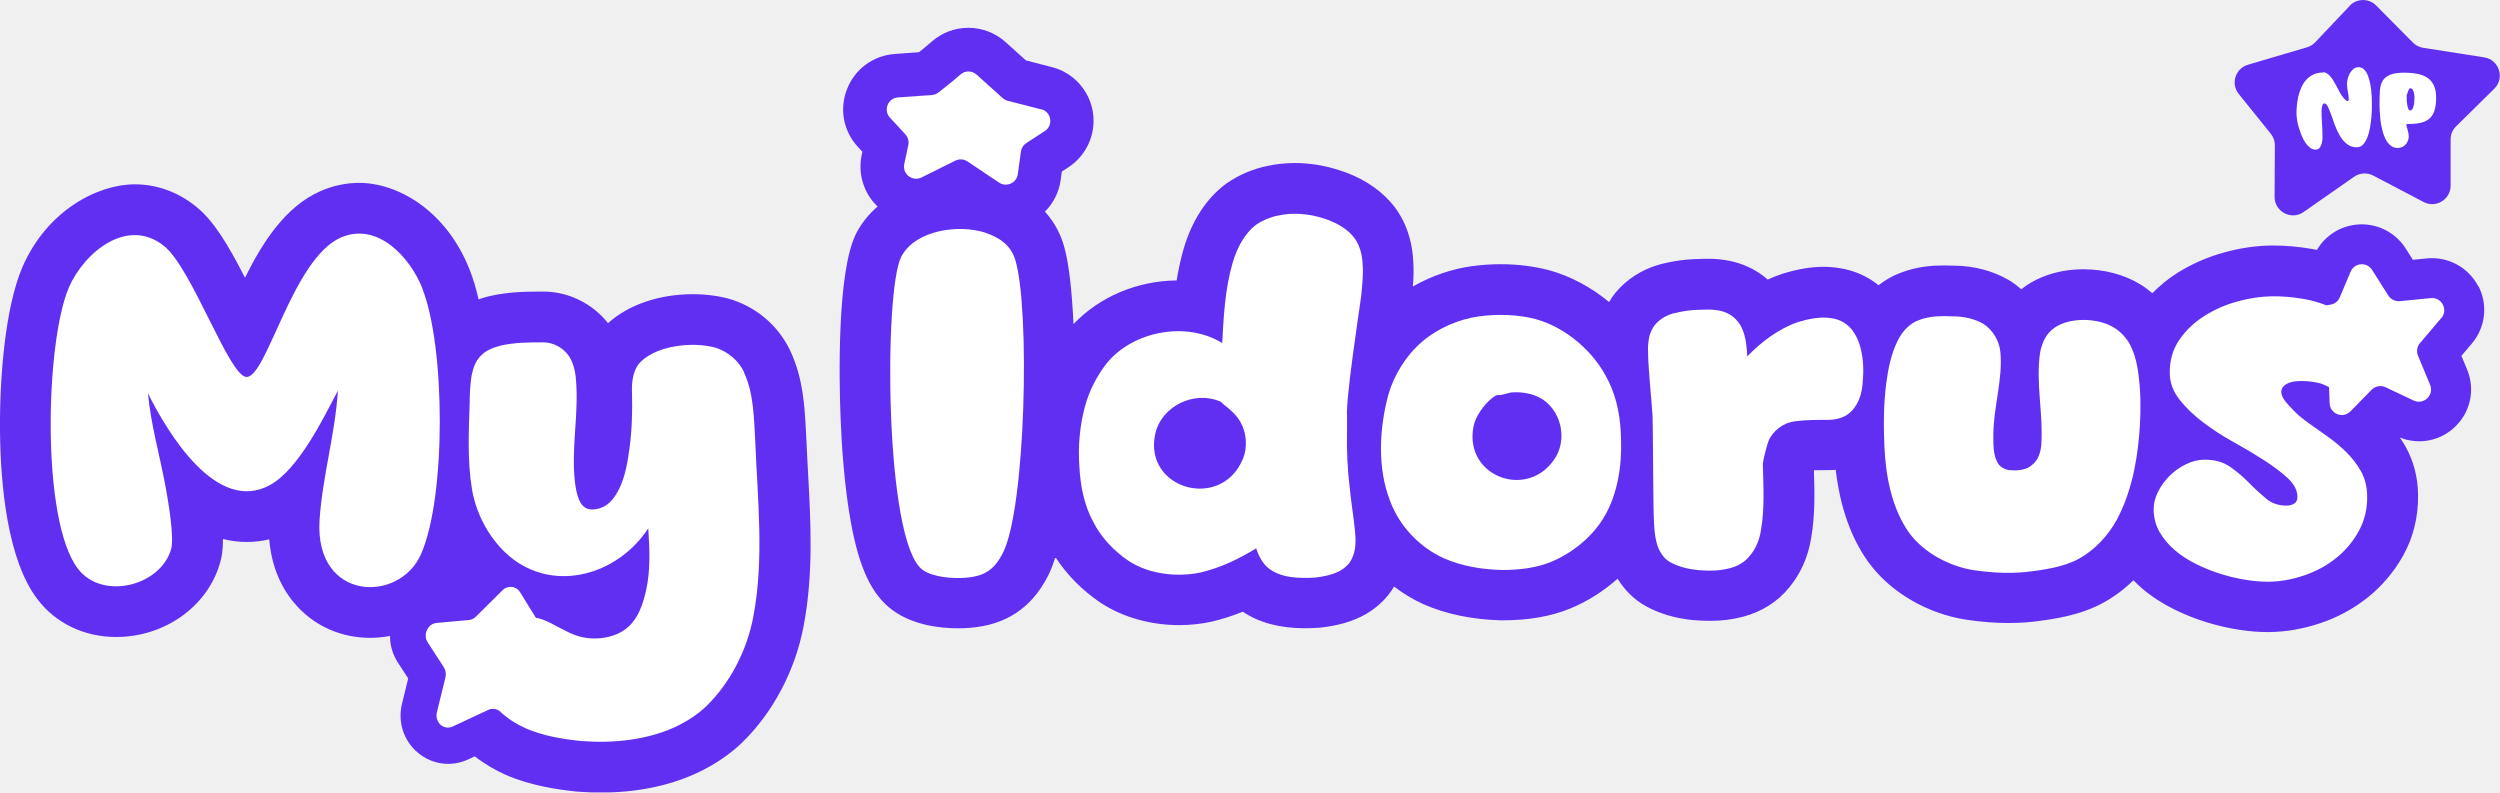
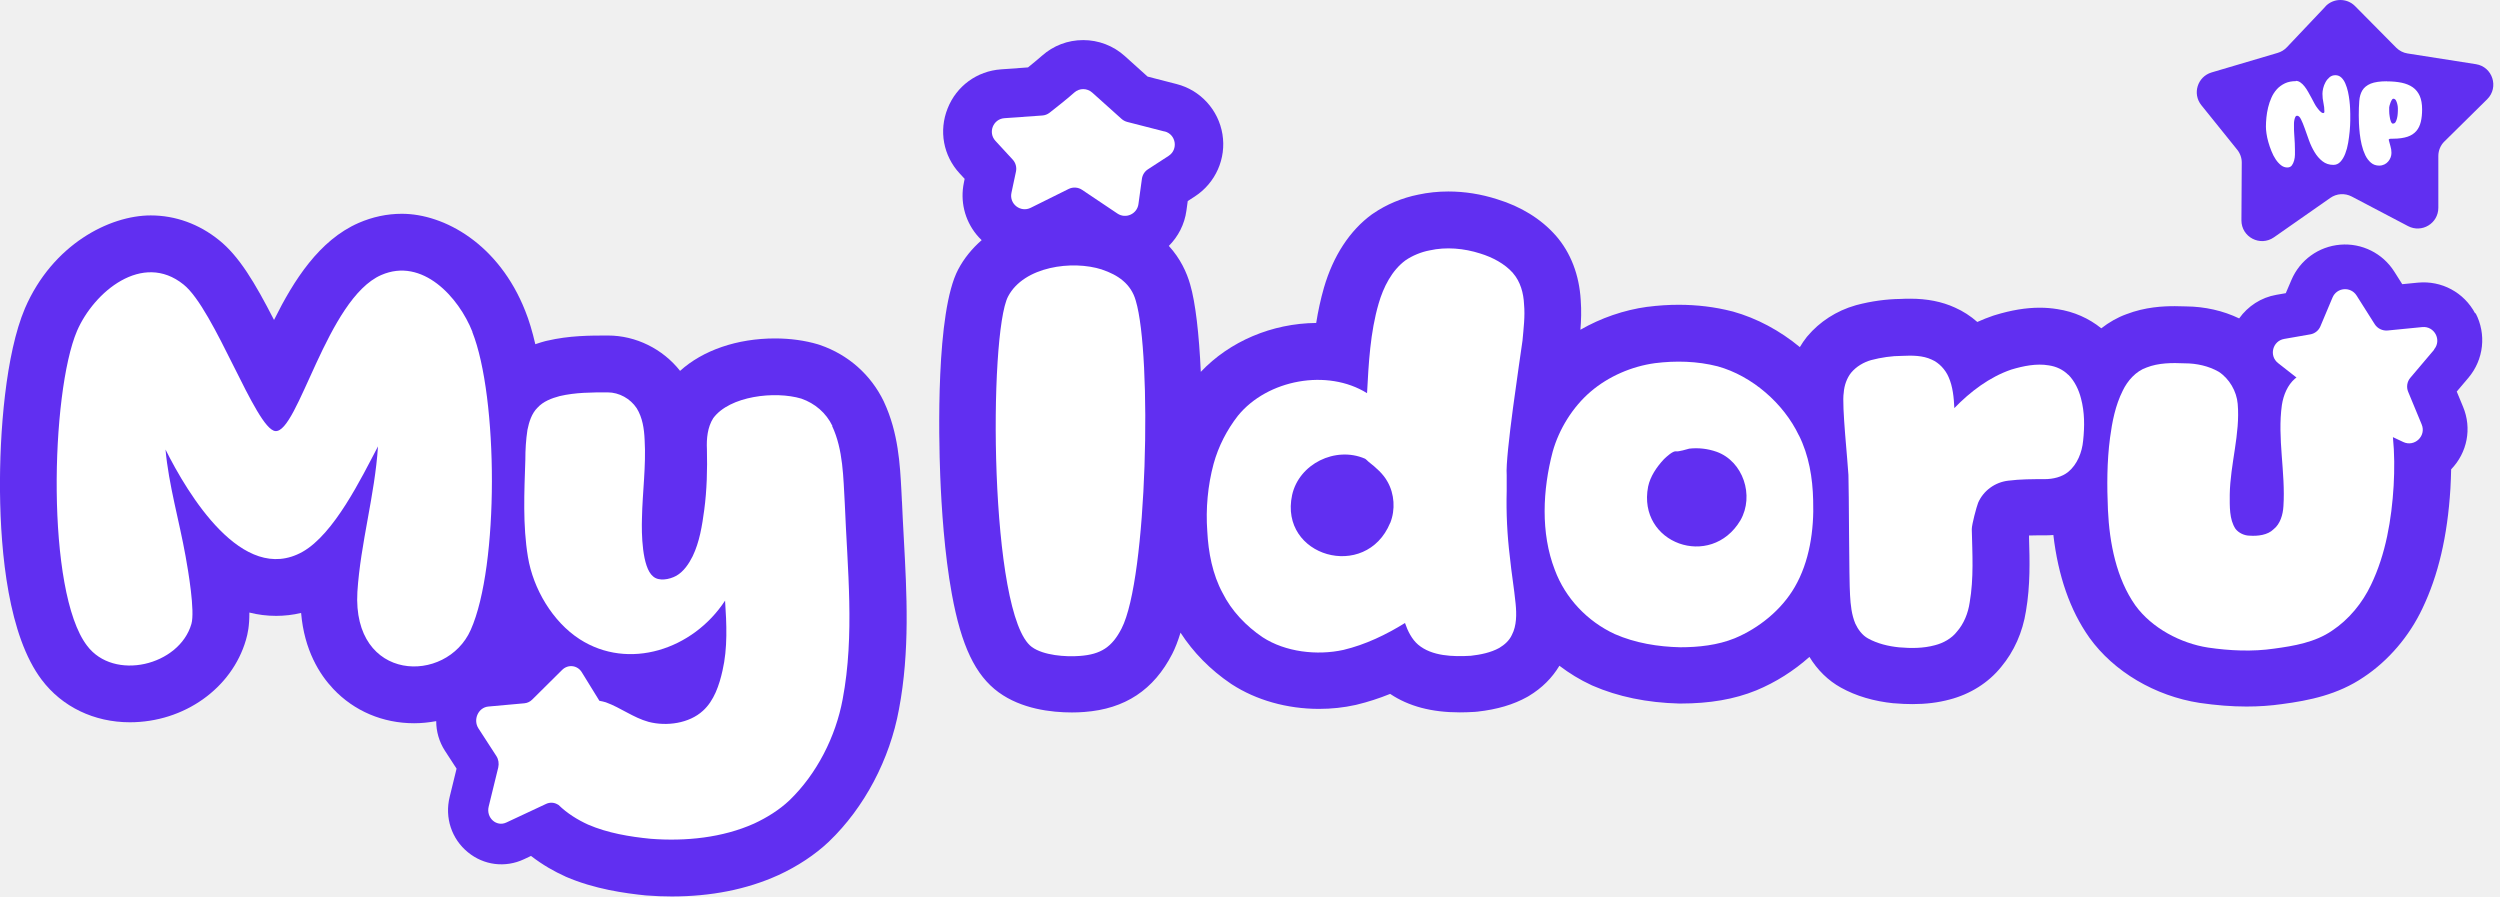
- <svg xmlns="http://www.w3.org/2000/svg" width="224" height="71" viewBox="0 0 224 71" fill="none">
-   <g id="Layer_1" clip-path="url(#clip0_161_7005)">
-     <g id="Group">
-       <path id="Vector" d="M72.246 39.384C72.246 39.384 72.246 39.325 72.246 39.3C72.233 39.046 72.22 38.787 72.207 38.527C72.096 36.47 71.966 33.907 70.817 31.447C70.81 31.434 70.803 31.415 70.797 31.402C69.771 29.273 67.958 27.664 65.691 26.885C65.632 26.866 65.567 26.846 65.509 26.827C64.483 26.522 63.3 26.36 62.092 26.36C59.032 26.36 56.297 27.314 54.478 28.956C53.094 27.197 50.931 26.126 48.709 26.126C47.254 26.126 45.611 26.126 43.831 26.541C43.785 26.554 43.733 26.567 43.688 26.574C43.512 26.619 43.227 26.704 42.882 26.82C42.648 25.815 42.382 24.913 42.077 24.16C39.959 18.8 35.587 16.386 32.189 16.386C31.007 16.386 29.844 16.632 28.727 17.119C25.576 18.495 23.536 21.694 21.951 24.88C20.412 21.882 19.145 19.767 17.54 18.488C15.948 17.203 14.052 16.515 12.077 16.515C8.77 16.515 4.21 18.839 2.001 23.946C0.455 27.573 -0.045 33.907 -6.57514e-07 38.631C0.052 43.556 0.676 50.163 3.346 53.68C4.976 55.841 7.542 57.074 10.401 57.074C14.747 57.074 18.573 54.361 19.703 50.481C19.846 49.987 19.983 49.371 19.976 48.294C20.665 48.469 21.379 48.56 22.12 48.56C22.796 48.56 23.465 48.482 24.121 48.326C24.374 51.311 25.602 53.245 26.693 54.4C28.369 56.178 30.669 57.152 33.177 57.152C33.781 57.152 34.366 57.087 34.944 56.983C34.944 57.807 35.178 58.631 35.632 59.339L36.574 60.786L36.022 63.044C35.613 64.705 36.172 66.406 37.484 67.476C38.757 68.521 40.479 68.735 41.973 68.034L42.538 67.768C43.473 68.495 44.441 69.034 45.266 69.404C45.286 69.417 45.312 69.423 45.331 69.436C47.631 70.429 50.074 70.76 51.711 70.929C51.75 70.929 51.782 70.935 51.821 70.935C52.49 70.987 53.16 71.013 53.816 71.013C56.96 71.013 59.818 70.448 62.306 69.326L62.339 69.313C63.885 68.605 65.295 67.671 66.399 66.626C66.406 66.62 66.412 66.613 66.425 66.6C69.244 63.894 71.278 60.046 72.012 56.042C72.895 51.376 72.642 46.788 72.402 42.356C72.35 41.363 72.291 40.377 72.252 39.39L72.246 39.384Z" fill="#612FF1" />
-       <path id="Vector_2" d="M222.038 25.627C221.148 23.939 219.349 22.972 217.445 23.154L216.191 23.277L215.555 22.271C214.626 20.805 212.963 19.974 211.228 20.117C209.702 20.24 208.357 21.097 207.597 22.395C207.447 22.362 207.298 22.33 207.142 22.304C205.973 22.103 204.816 21.999 203.718 21.999C203.634 21.999 203.556 21.999 203.472 21.999C202.114 22.018 200.691 22.226 199.255 22.628C197.761 23.037 196.352 23.66 195.065 24.471C194.247 24.991 193.513 25.594 192.85 26.269C192.506 25.977 192.148 25.704 191.759 25.471C190.349 24.608 188.55 24.127 186.679 24.127C184.522 24.127 182.56 24.763 181.105 25.919C180.812 25.659 180.507 25.419 180.182 25.211C180.117 25.166 180.052 25.127 179.981 25.088C178.552 24.264 176.869 23.816 175.102 23.803C174.803 23.79 174.504 23.784 174.212 23.784C173.264 23.784 171.841 23.848 170.334 24.426C169.613 24.686 168.937 25.075 168.32 25.555C167.32 24.75 166.131 24.225 164.825 24.024C164.357 23.946 163.876 23.907 163.383 23.907C162.278 23.907 161.103 24.102 159.79 24.504C159.738 24.517 159.693 24.536 159.647 24.549C159.225 24.692 158.803 24.861 158.387 25.049C157.854 24.575 157.25 24.186 156.607 23.9C155.555 23.42 154.379 23.186 153.008 23.186C152.774 23.186 152.534 23.186 152.248 23.206C151.098 23.219 149.909 23.381 148.721 23.693C148.688 23.699 148.662 23.706 148.63 23.719C147.116 24.147 145.752 25.029 144.777 26.191C144.758 26.217 144.738 26.236 144.719 26.262C144.517 26.515 144.335 26.782 144.173 27.061C142.581 25.743 140.737 24.75 138.807 24.212C138.781 24.205 138.749 24.199 138.723 24.192C137.378 23.848 135.949 23.673 134.474 23.673C133.656 23.673 132.824 23.725 131.986 23.835C131.973 23.835 131.96 23.835 131.953 23.835C130.07 24.095 128.231 24.731 126.594 25.672C126.652 24.952 126.685 24.16 126.62 23.303C126.503 21.285 125.814 19.494 124.619 18.131C124.613 18.125 124.606 18.112 124.593 18.105C123.437 16.801 121.826 15.808 119.935 15.23C118.643 14.815 117.324 14.607 116.018 14.607C115.193 14.607 114.381 14.692 113.601 14.861C112.322 15.114 111.042 15.646 109.989 16.373C109.957 16.392 109.924 16.418 109.892 16.438C108.118 17.729 106.793 19.76 106.053 22.297C105.78 23.245 105.578 24.192 105.429 25.127C101.875 25.159 98.491 26.606 96.185 29.04C96.048 26.035 95.762 23.504 95.334 22.044C95.061 21.09 94.554 19.981 93.625 18.962C94.372 18.216 94.885 17.236 95.035 16.133L95.139 15.373L95.71 15.003C97.367 13.926 98.237 11.973 97.919 10.026C97.601 8.079 96.159 6.496 94.242 6.009L91.923 5.412L90.098 3.77C89.182 2.946 87.999 2.492 86.765 2.492C85.531 2.492 84.381 2.933 83.471 3.738C83.147 4.023 82.718 4.374 82.341 4.679L80.178 4.835C78.255 4.971 76.611 6.171 75.903 7.962C75.189 9.754 75.559 11.752 76.871 13.167L77.267 13.595L77.209 13.887C76.897 15.36 77.261 16.879 78.209 18.047C78.339 18.209 78.482 18.358 78.632 18.501C77.859 19.176 77.215 19.961 76.748 20.85C74.955 24.238 75.195 34.329 75.312 37.34C75.409 39.877 75.65 43.583 76.241 46.814C77.001 50.967 78.125 53.323 79.996 54.686C81.828 56.016 84.199 56.295 85.862 56.295C86.2 56.295 86.531 56.282 86.856 56.256C90.111 56.016 92.417 54.491 93.898 51.61C94.138 51.143 94.359 50.565 94.561 49.91C95.574 51.48 96.945 52.882 98.608 54.004C98.634 54.017 98.653 54.037 98.679 54.05C100.622 55.309 103.097 56.01 105.65 56.01C106.657 56.01 107.644 55.906 108.599 55.692C108.625 55.692 108.651 55.679 108.677 55.672C109.567 55.458 110.457 55.172 111.354 54.809C112.835 55.802 114.667 56.289 116.927 56.289C117.298 56.289 117.681 56.276 118.11 56.25C118.188 56.25 118.266 56.237 118.344 56.23C119.929 56.055 121.241 55.666 122.352 55.043C122.391 55.023 122.43 54.997 122.462 54.978C123.521 54.342 124.333 53.524 124.911 52.557C125.704 53.161 126.562 53.686 127.478 54.108C127.503 54.121 127.536 54.134 127.562 54.147C129.602 55.036 131.94 55.516 134.507 55.581C134.546 55.581 134.578 55.581 134.617 55.581C136.956 55.581 138.937 55.237 140.678 54.53C142.25 53.881 143.692 52.96 144.94 51.85C145.583 52.901 146.44 53.745 147.467 54.309C148.669 54.978 150.098 55.4 151.689 55.562C151.709 55.562 151.728 55.562 151.748 55.562C152.274 55.607 152.748 55.627 153.203 55.627C154.268 55.627 155.236 55.51 156.159 55.263C157.822 54.835 159.284 53.913 160.297 52.655C161.33 51.422 162.019 49.884 162.285 48.183C162.642 46.107 162.584 44.115 162.532 42.349C162.532 42.278 162.532 42.207 162.532 42.135C162.934 42.122 163.357 42.122 163.799 42.122C164.026 42.122 164.253 42.116 164.481 42.096C164.864 45.374 165.819 48.119 167.346 50.279C167.352 50.292 167.365 50.306 167.371 50.318C169.327 53.031 172.627 54.978 176.194 55.529C177.519 55.724 178.773 55.821 179.955 55.821C180.936 55.821 181.884 55.757 182.787 55.627C184.97 55.341 187.27 54.874 189.342 53.466C189.985 53.044 190.589 52.544 191.155 51.993C191.408 52.252 191.674 52.505 191.954 52.745C192.798 53.459 193.766 54.089 194.825 54.608C195.767 55.069 196.741 55.458 197.722 55.757C198.684 56.055 199.658 56.276 200.607 56.425C201.536 56.568 202.367 56.633 203.16 56.633H203.342C204.862 56.613 206.388 56.341 207.889 55.841C209.442 55.322 210.864 54.55 212.118 53.557C213.43 52.512 214.509 51.24 215.327 49.773C216.237 48.132 216.685 46.301 216.659 44.335C216.64 42.739 216.25 41.266 215.509 39.961C215.36 39.702 215.197 39.455 215.029 39.202C216.718 39.877 218.621 39.527 219.953 38.261C221.362 36.924 221.798 34.893 221.051 33.102L220.544 31.882L221.479 30.779C222.714 29.319 222.935 27.288 222.051 25.601L222.038 25.627Z" fill="#612FF1" />
-     </g>
-     <g id="Group_2">
-       <path id="Vector_3" d="M37.848 25.841C36.75 23.057 33.833 19.851 30.539 21.285C26.187 23.18 23.867 33.985 22.049 33.771C20.483 33.602 17.189 24.024 14.701 22.044C11.408 19.39 7.523 22.635 6.172 25.756C4.06 30.688 3.677 46.639 6.971 50.941C9.121 53.81 14.363 52.544 15.331 49.209C15.63 48.196 15.078 44.945 14.864 43.771C14.357 40.941 13.512 38.073 13.259 35.25C15.033 38.793 19.424 46.133 24.238 43.433C26.771 41.999 28.928 37.567 30.279 34.997C30.026 38.917 28.883 42.719 28.629 46.639C28.207 53.894 35.769 54.063 37.711 49.676C39.991 44.569 39.907 31.032 37.835 25.841H37.848Z" fill="white" />
-       <path id="Vector_4" d="M88.272 20.844C85.907 20.084 82.023 20.591 80.756 22.998C79.19 25.951 79.236 48.56 82.659 51.052C83.588 51.727 85.362 51.856 86.505 51.766C88.194 51.642 89.084 51.052 89.844 49.572C91.917 45.568 92.293 27.677 90.981 23.336C90.604 21.986 89.545 21.272 88.279 20.85L88.272 20.844Z" fill="white" />
-       <path id="Vector_5" d="M93.281 9.799L90.293 9.033C90.124 8.988 89.968 8.903 89.838 8.787L87.499 6.684C87.09 6.314 86.473 6.308 86.063 6.671C85.433 7.229 84.517 7.949 84.076 8.293C83.907 8.423 83.705 8.501 83.491 8.514L80.464 8.728C79.554 8.793 79.125 9.877 79.743 10.545L81.12 12.038C81.36 12.297 81.457 12.654 81.386 12.998L81.022 14.705C80.834 15.594 81.756 16.301 82.568 15.899L85.602 14.393C85.953 14.218 86.369 14.251 86.687 14.465L89.513 16.36C90.182 16.807 91.085 16.399 91.195 15.607L91.475 13.576C91.52 13.264 91.696 12.985 91.962 12.816L93.612 11.746C94.405 11.233 94.21 10.02 93.294 9.786L93.281 9.799Z" fill="white" />
-       <path id="Vector_6" d="M121.202 21.129C120.527 20.37 119.552 19.864 118.584 19.565C117.272 19.144 115.836 19.02 114.53 19.312C113.855 19.436 113.134 19.734 112.588 20.11C111.49 20.915 110.814 22.265 110.438 23.569C109.762 25.892 109.639 28.339 109.509 30.74C106.339 28.761 101.525 29.643 99.16 32.551C98.277 33.686 97.601 34.997 97.218 36.392C96.75 38.125 96.581 39.981 96.711 41.791C96.795 43.479 97.133 45.25 97.939 46.73C98.653 48.164 99.836 49.391 101.148 50.273C102.967 51.454 105.5 51.746 107.612 51.285C109.385 50.864 111.035 50.065 112.549 49.131C112.763 49.767 113.101 50.442 113.601 50.864C114.699 51.791 116.388 51.837 117.824 51.753C118.584 51.668 119.429 51.499 120.104 51.123C120.527 50.87 120.91 50.533 121.118 50.072C121.494 49.352 121.494 48.424 121.41 47.586C121.287 46.321 121.072 45.094 120.949 43.829C120.734 42.096 120.65 40.331 120.695 38.56V37.294C120.572 35.73 121.748 28.099 121.962 26.535C122.047 25.562 122.177 24.595 122.086 23.621C122.047 22.732 121.793 21.811 121.202 21.136V21.129ZM111.36 41.123C109.418 45.808 102.447 43.823 103.506 38.891C104.058 36.399 106.969 34.965 109.333 35.977C109.372 35.977 109.587 36.191 109.632 36.23C110.223 36.691 110.814 37.203 111.152 37.833C111.704 38.8 111.789 40.065 111.367 41.123H111.36Z" fill="white" />
-       <path id="Vector_7" d="M144.102 34.121C142.88 31.551 140.34 29.351 137.599 28.592C135.949 28.17 134.221 28.131 132.571 28.339C130.713 28.592 128.855 29.39 127.419 30.617C125.983 31.843 124.886 33.615 124.379 35.425C123.58 38.462 123.404 41.921 124.548 44.874C125.392 47.152 127.166 49.008 129.362 50.02C131.012 50.74 132.824 51.032 134.598 51.071C136.079 51.071 137.599 50.903 138.95 50.357C140.892 49.553 142.711 48.08 143.764 46.263C144.946 44.238 145.329 41.707 145.245 39.3C145.206 37.528 144.907 35.711 144.102 34.108V34.121ZM139.418 40.915C137.053 44.88 131.141 42.771 132.025 38.216C132.194 37.411 132.701 36.652 133.292 36.022C133.506 35.815 134.013 35.347 134.266 35.393C134.435 35.438 135.156 35.224 135.319 35.179C136.04 35.094 136.8 35.179 137.514 35.432C139.626 36.191 140.555 38.93 139.418 40.915Z" fill="white" />
-       <path id="Vector_8" d="M165.682 29.273C165.26 28.852 164.708 28.599 164.117 28.514C163.142 28.346 162.09 28.56 161.116 28.852C159.381 29.442 157.822 30.623 156.555 31.934C156.516 31.09 156.432 30.201 156.094 29.449C155.841 28.858 155.334 28.307 154.743 28.053C154.028 27.716 153.177 27.716 152.378 27.755C151.533 27.755 150.689 27.885 149.89 28.092C149.299 28.261 148.708 28.599 148.285 29.105C147.947 29.527 147.733 30.117 147.694 30.708C147.525 31.636 148.032 36.36 148.071 37.288C148.116 38.469 148.116 45.724 148.201 46.905C148.24 47.664 148.324 48.469 148.623 49.183C148.837 49.644 149.175 50.111 149.637 50.364C150.397 50.786 151.287 50.993 152.125 51.078C153.099 51.162 154.067 51.162 154.996 50.909C155.672 50.74 156.347 50.364 156.77 49.812C157.322 49.183 157.66 48.339 157.783 47.489C158.121 45.549 157.997 43.569 157.952 41.623C157.952 41.246 158.329 39.851 158.459 39.514C158.881 38.54 159.81 37.865 160.869 37.742C161.843 37.619 162.811 37.619 163.786 37.619C164.461 37.619 165.182 37.45 165.689 37.028C166.404 36.438 166.787 35.464 166.871 34.543C166.995 33.401 166.995 32.265 166.702 31.168C166.533 30.494 166.196 29.773 165.689 29.267L165.682 29.273Z" fill="white" />
-       <path id="Vector_9" d="M190.674 30.578C190.336 30.072 189.914 29.65 189.407 29.351C187.926 28.423 185.139 28.384 183.833 29.566C183.242 30.072 182.904 30.876 182.781 31.674C182.404 34.335 183.08 37.074 182.904 39.773C182.865 40.448 182.651 41.207 182.105 41.629C181.644 42.09 180.838 42.181 180.202 42.135C179.779 42.135 179.318 41.921 179.065 41.59C178.558 40.831 178.604 39.773 178.604 38.845C178.643 36.399 179.448 33.991 179.24 31.59C179.156 30.578 178.565 29.566 177.72 29.02C176.921 28.56 175.947 28.346 175.018 28.346C173.965 28.3 172.906 28.3 171.932 28.683C171.087 28.975 170.412 29.734 170.028 30.539C169.437 31.72 169.184 33.024 169.015 34.296C168.762 36.198 168.762 38.177 168.846 40.078C168.97 42.739 169.522 45.562 171.042 47.716C172.354 49.527 174.673 50.753 176.869 51.091C178.604 51.344 180.416 51.428 182.151 51.175C183.755 50.961 185.444 50.669 186.796 49.741C188.147 48.852 189.245 47.502 189.92 46.068C191.103 43.621 191.57 40.837 191.733 38.138C191.817 36.619 191.817 35.101 191.609 33.582C191.486 32.57 191.233 31.473 190.68 30.584L190.674 30.578Z" fill="white" />
-       <path id="Vector_10" d="M66.685 33.368C66.178 32.317 65.288 31.558 64.19 31.175C62.079 30.545 58.447 30.961 57.135 32.739C56.674 33.459 56.59 34.387 56.629 35.224C56.667 36.827 56.629 38.475 56.414 40.078C56.245 41.344 56.037 42.648 55.485 43.79C55.193 44.381 54.771 45.017 54.173 45.354C53.627 45.653 52.776 45.815 52.315 45.4C51.425 44.679 51.386 41.941 51.425 40.76C51.464 38.651 51.763 36.581 51.639 34.471C51.6 33.582 51.47 32.7 51.003 31.941C50.496 31.181 49.606 30.675 48.677 30.675C47.41 30.675 46.105 30.675 44.831 30.974C44.194 31.142 43.519 31.395 43.058 31.902C42.59 32.362 42.382 33.037 42.252 33.673C42.129 34.478 42.083 35.276 42.083 36.081C41.999 38.657 41.869 41.311 42.291 43.842C42.713 46.412 44.279 49.033 46.429 50.422C50.353 52.953 55.511 51.266 58.084 47.34C58.207 49.196 58.298 51.136 57.876 52.947C57.623 54.089 57.2 55.354 56.31 56.152C55.212 57.165 53.393 57.418 51.958 57.041C50.73 56.704 49.716 55.906 48.534 55.477C48.365 55.426 48.19 55.387 48.014 55.354L46.605 53.07C46.254 52.499 45.5 52.414 45.026 52.888L42.635 55.257C42.46 55.432 42.239 55.536 41.999 55.555L39.121 55.815C38.315 55.886 37.874 56.866 38.328 57.567L39.764 59.78C39.933 60.039 39.985 60.37 39.913 60.688L39.147 63.816C38.926 64.712 39.764 65.471 40.563 65.095L43.74 63.609C44.026 63.472 44.357 63.479 44.63 63.628L44.747 63.693C45.422 64.355 46.267 64.88 47.111 65.263C48.67 65.938 50.45 66.237 52.133 66.399C54.92 66.613 57.876 66.315 60.409 65.179C61.423 64.712 62.436 64.082 63.235 63.323C65.431 61.214 66.951 58.216 67.503 55.224C68.478 50.078 67.88 44.764 67.672 39.572C67.549 37.463 67.549 35.27 66.659 33.368H66.685Z" fill="white" />
-       <path id="Vector_11" d="M218.744 28.501C219.381 27.755 218.777 26.613 217.802 26.71L215.029 26.983C214.619 27.022 214.217 26.827 213.996 26.483L212.54 24.186C212.066 23.439 210.955 23.53 210.611 24.348L209.643 26.645C209.5 26.989 209.188 27.236 208.825 27.294L208.441 27.359C207.798 27.099 207.11 26.905 206.388 26.782C205.395 26.613 204.453 26.535 203.55 26.548C202.575 26.561 201.549 26.717 200.477 27.009C199.405 27.301 198.417 27.735 197.508 28.313C196.598 28.884 195.851 29.598 195.267 30.448C194.682 31.298 194.396 32.297 194.409 33.44C194.422 34.296 194.715 35.081 195.286 35.808C195.858 36.535 196.566 37.21 197.404 37.846C198.242 38.482 199.152 39.072 200.139 39.617C201.12 40.163 202.036 40.708 202.874 41.246C203.712 41.785 204.414 42.317 204.985 42.843C205.557 43.375 205.843 43.926 205.849 44.517C205.849 44.783 205.765 44.984 205.583 45.108C205.401 45.231 205.174 45.296 204.907 45.302C204.173 45.315 203.55 45.101 203.03 44.666C202.51 44.231 201.997 43.758 201.49 43.239C200.983 42.719 200.418 42.246 199.801 41.817C199.184 41.389 198.411 41.175 197.482 41.188C196.943 41.194 196.404 41.331 195.858 41.597C195.312 41.863 194.825 42.207 194.39 42.642C193.954 43.076 193.61 43.556 193.35 44.082C193.09 44.608 192.961 45.14 192.967 45.678C192.98 46.412 193.155 47.08 193.506 47.684C193.857 48.287 194.318 48.832 194.883 49.313C195.449 49.793 196.098 50.208 196.826 50.565C197.553 50.922 198.294 51.214 199.054 51.448C199.814 51.681 200.561 51.85 201.295 51.967C202.029 52.077 202.692 52.129 203.277 52.123C204.329 52.109 205.382 51.921 206.434 51.564C207.493 51.208 208.441 50.695 209.286 50.026C210.13 49.358 210.819 48.547 211.339 47.599C211.865 46.652 212.118 45.594 212.099 44.426C212.086 43.596 211.897 42.862 211.54 42.22C211.176 41.577 210.728 41 210.195 40.481C209.663 39.961 209.091 39.488 208.474 39.059C207.857 38.631 207.285 38.222 206.752 37.839C206.22 37.456 205.778 37.074 205.42 36.684C205.063 36.301 204.492 35.769 204.414 35.244C204.329 34.699 204.764 34.407 205.206 34.264C205.55 34.154 205.869 34.147 206.135 34.141C206.72 34.134 207.291 34.199 207.844 34.335C208.097 34.4 208.389 34.549 208.682 34.686L208.734 36.133C208.773 37.093 209.935 37.541 210.605 36.853L212.501 34.919C212.826 34.588 213.333 34.497 213.755 34.699L216.256 35.886C217.159 36.314 218.121 35.406 217.738 34.484L216.653 31.869C216.497 31.493 216.562 31.058 216.828 30.747L218.738 28.495L218.744 28.501Z" fill="white" />
-     </g>
-     <path id="Vector_12" d="M210.54 0.519L207.441 3.79C207.239 4.004 206.986 4.153 206.707 4.238L201.412 5.801C200.282 6.139 199.853 7.508 200.594 8.423L203.465 11.986C203.705 12.284 203.835 12.654 203.829 13.031L203.803 17.632C203.796 18.975 205.304 19.767 206.408 18.994L210.923 15.841C211.43 15.484 212.092 15.445 212.638 15.73L217.153 18.099C218.257 18.676 219.576 17.878 219.576 16.632V12.492C219.576 12.051 219.751 11.622 220.07 11.317L223.487 7.949C224.455 6.996 223.922 5.347 222.584 5.14L217.114 4.283C216.763 4.231 216.445 4.062 216.198 3.816L212.904 0.493C212.248 -0.169 211.17 -0.156 210.527 0.519H210.54Z" fill="#612FF1" />
-     <g id="Group_3">
-       <path id="Vector_13" d="M208.155 6.476C208.285 6.476 208.409 6.515 208.526 6.6C208.643 6.678 208.753 6.788 208.857 6.918C208.961 7.047 209.058 7.197 209.149 7.359C209.24 7.521 209.325 7.683 209.416 7.839C209.5 7.995 209.585 8.151 209.656 8.293C209.734 8.436 209.805 8.553 209.877 8.637C209.896 8.663 209.929 8.696 209.961 8.748C209.994 8.793 210.039 8.838 210.078 8.884C210.124 8.929 210.169 8.968 210.215 9.001C210.26 9.033 210.306 9.053 210.351 9.053C210.39 9.053 210.41 9.04 210.429 9.014C210.449 8.988 210.449 8.962 210.449 8.936C210.449 8.702 210.423 8.462 210.371 8.229C210.319 7.995 210.293 7.755 210.293 7.508C210.293 7.385 210.312 7.236 210.351 7.067C210.39 6.898 210.455 6.736 210.54 6.58C210.624 6.424 210.734 6.295 210.864 6.184C210.994 6.074 211.15 6.022 211.332 6.022C211.514 6.022 211.676 6.087 211.806 6.21C211.936 6.334 212.047 6.496 212.131 6.697C212.216 6.898 212.287 7.112 212.339 7.352C212.391 7.593 212.43 7.826 212.456 8.053C212.482 8.28 212.501 8.495 212.508 8.683C212.514 8.871 212.521 9.014 212.521 9.118C212.521 9.234 212.521 9.416 212.521 9.669C212.521 9.916 212.501 10.195 212.475 10.5C212.45 10.805 212.404 11.116 212.352 11.434C212.3 11.752 212.222 12.038 212.118 12.304C212.014 12.57 211.891 12.777 211.735 12.946C211.579 13.115 211.391 13.199 211.17 13.199C210.832 13.199 210.54 13.102 210.293 12.907C210.046 12.713 209.838 12.473 209.663 12.181C209.487 11.889 209.338 11.577 209.214 11.233C209.091 10.889 208.98 10.578 208.877 10.286C208.773 9.994 208.675 9.754 208.578 9.559C208.487 9.364 208.376 9.267 208.266 9.267C208.201 9.267 208.149 9.299 208.116 9.377C208.084 9.455 208.051 9.533 208.038 9.63C208.019 9.728 208.013 9.818 208.013 9.909V10.097C208.013 10.305 208.013 10.48 208.026 10.63C208.032 10.779 208.038 10.922 208.051 11.051C208.064 11.188 208.071 11.324 208.077 11.473C208.084 11.622 208.09 11.798 208.09 12.005C208.09 12.096 208.09 12.226 208.09 12.382C208.09 12.537 208.064 12.693 208.026 12.842C207.987 12.998 207.922 13.128 207.844 13.238C207.759 13.349 207.642 13.407 207.48 13.407C207.298 13.407 207.129 13.349 206.973 13.225C206.817 13.102 206.674 12.946 206.544 12.752C206.414 12.557 206.304 12.343 206.207 12.096C206.109 11.856 206.025 11.61 205.96 11.376C205.888 11.136 205.843 10.909 205.81 10.688C205.778 10.467 205.765 10.286 205.765 10.143C205.765 9.922 205.778 9.676 205.804 9.41C205.83 9.143 205.875 8.877 205.94 8.605C206.005 8.332 206.096 8.073 206.207 7.82C206.317 7.567 206.466 7.339 206.642 7.145C206.817 6.95 207.038 6.794 207.291 6.671C207.545 6.554 207.844 6.496 208.188 6.496L208.155 6.476Z" fill="white" />
-       <path id="Vector_14" d="M215.451 6.515C215.899 6.515 216.295 6.554 216.646 6.626C216.997 6.704 217.289 6.82 217.536 6.996C217.776 7.164 217.958 7.398 218.088 7.683C218.212 7.969 218.277 8.326 218.277 8.754C218.277 9.124 218.244 9.461 218.173 9.754C218.101 10.046 217.984 10.292 217.809 10.493C217.634 10.694 217.4 10.85 217.101 10.947C216.802 11.045 216.419 11.103 215.964 11.103C215.893 11.103 215.821 11.103 215.743 11.11C215.665 11.11 215.62 11.142 215.6 11.188C215.646 11.369 215.691 11.545 215.743 11.713C215.795 11.882 215.821 12.057 215.821 12.239C215.821 12.356 215.802 12.479 215.756 12.596C215.711 12.713 215.646 12.829 215.561 12.927C215.477 13.024 215.373 13.108 215.249 13.167C215.126 13.225 214.99 13.258 214.84 13.258C214.58 13.258 214.359 13.18 214.178 13.024C213.996 12.868 213.84 12.667 213.723 12.421C213.606 12.174 213.508 11.902 213.437 11.597C213.365 11.291 213.313 10.993 213.281 10.694C213.249 10.396 213.229 10.117 213.216 9.857C213.203 9.598 213.203 9.39 213.203 9.234C213.203 8.806 213.216 8.423 213.242 8.086C213.268 7.748 213.352 7.463 213.489 7.236C213.632 7.002 213.853 6.827 214.158 6.697C214.463 6.574 214.899 6.509 215.457 6.509L215.451 6.515ZM215.958 9.89C216.042 9.89 216.113 9.844 216.159 9.76C216.204 9.676 216.243 9.572 216.269 9.455C216.295 9.338 216.315 9.228 216.321 9.118C216.328 9.007 216.334 8.923 216.334 8.877C216.334 8.832 216.334 8.761 216.334 8.657C216.334 8.553 216.315 8.443 216.289 8.332C216.263 8.222 216.224 8.118 216.178 8.034C216.126 7.949 216.055 7.904 215.964 7.904C215.925 7.904 215.893 7.936 215.854 7.995C215.815 8.053 215.782 8.125 215.75 8.203C215.717 8.28 215.691 8.358 215.672 8.436C215.652 8.514 215.639 8.566 215.639 8.592C215.639 8.644 215.639 8.741 215.639 8.884C215.639 9.027 215.652 9.176 215.678 9.325C215.698 9.474 215.73 9.611 215.776 9.728C215.821 9.844 215.88 9.903 215.958 9.903V9.89Z" fill="white" />
-     </g>
+ <svg xmlns="http://www.w3.org/2000/svg" width="198" height="71" viewBox="0 0 198 71" fill="none">
+   <g clip-path="url(#clip0_184_5678)">
+     <path d="M71.428 39.695C71.428 39.695 71.428 39.637 71.428 39.611C71.415 39.361 71.403 39.104 71.39 38.847C71.281 36.811 71.152 34.274 70.015 31.84C70.009 31.827 70.002 31.808 69.996 31.795C68.981 29.688 67.189 28.095 64.948 27.325C64.89 27.305 64.826 27.286 64.768 27.267C63.753 26.965 62.584 26.804 61.389 26.804C58.364 26.804 55.66 27.748 53.862 29.373C52.494 27.633 50.355 26.573 48.158 26.573C46.719 26.573 45.094 26.573 43.335 26.984C43.29 26.997 43.238 27.01 43.193 27.016C43.02 27.061 42.737 27.145 42.397 27.26C42.166 26.265 41.902 25.372 41.6 24.627C39.507 19.322 35.184 16.932 31.825 16.932C30.656 16.932 29.506 17.176 28.401 17.658C25.286 19.02 23.27 22.186 21.703 25.34C20.18 22.372 18.928 20.279 17.341 19.013C15.768 17.742 13.892 17.061 11.94 17.061C8.67 17.061 4.162 19.36 1.978 24.415C0.449 28.005 -0.045 34.274 -0 38.95C0.051 43.825 0.668 50.363 3.307 53.844C4.92 55.983 7.457 57.204 10.283 57.204C14.579 57.204 18.363 54.519 19.48 50.678C19.622 50.19 19.756 49.58 19.75 48.514C20.431 48.687 21.137 48.777 21.869 48.777C22.538 48.777 23.199 48.7 23.848 48.546C24.098 51.5 25.312 53.414 26.391 54.557C28.048 56.317 30.322 57.281 32.801 57.281C33.398 57.281 33.977 57.217 34.548 57.114C34.548 57.929 34.779 58.745 35.229 59.445L36.16 60.878L35.614 63.113C35.21 64.757 35.762 66.44 37.059 67.499C38.318 68.534 40.02 68.746 41.498 68.052L42.056 67.789C42.981 68.508 43.938 69.041 44.754 69.407C44.773 69.42 44.799 69.426 44.818 69.439C47.092 70.422 49.507 70.749 51.126 70.916C51.164 70.916 51.196 70.923 51.235 70.923C51.896 70.974 52.558 71 53.207 71C56.315 71 59.141 70.441 61.601 69.33C61.614 69.33 61.621 69.324 61.633 69.317C63.162 68.617 64.556 67.692 65.648 66.658C65.654 66.652 65.66 66.645 65.673 66.632C68.461 63.954 70.471 60.145 71.197 56.182C72.071 51.564 71.82 47.023 71.582 42.637C71.531 41.654 71.473 40.678 71.435 39.701L71.428 39.695Z" fill="#612FF1" />
+     <path d="M196.038 24.832C195.158 23.163 193.379 22.206 191.497 22.385L190.258 22.507L189.628 21.512C188.71 20.06 187.065 19.238 185.351 19.379C183.636 19.521 182.152 20.593 181.478 22.18L181.034 23.22L180.289 23.349C179.075 23.561 178.035 24.248 177.341 25.218C176.07 24.608 174.631 24.28 173.128 24.267C172.832 24.254 172.537 24.248 172.248 24.248C171.31 24.248 169.904 24.312 168.413 24.884C167.701 25.141 167.033 25.526 166.422 26.001C165.433 25.205 164.258 24.685 162.967 24.486C162.504 24.409 162.029 24.37 161.541 24.37C160.449 24.37 159.287 24.563 157.989 24.961C157.938 24.974 157.893 24.993 157.848 25.006C157.43 25.147 157.013 25.314 156.602 25.5C156.075 25.032 155.478 24.646 154.842 24.364C153.801 23.888 152.639 23.657 151.284 23.657C151.052 23.657 150.815 23.657 150.532 23.676C149.395 23.689 148.22 23.85 147.045 24.158C147.013 24.165 146.987 24.171 146.955 24.184C145.458 24.608 144.109 25.481 143.146 26.631C143.127 26.657 143.107 26.676 143.088 26.701C142.889 26.952 142.709 27.215 142.549 27.491C140.975 26.188 139.151 25.205 137.243 24.672C137.218 24.666 137.186 24.659 137.16 24.653C135.83 24.312 134.417 24.139 132.959 24.139C132.15 24.139 131.328 24.19 130.499 24.299C130.486 24.299 130.474 24.299 130.467 24.299C128.605 24.556 126.787 25.186 125.168 26.117C125.226 25.404 125.258 24.627 125.194 23.773C125.078 21.775 124.398 20.003 123.216 18.654C123.209 18.647 123.203 18.634 123.19 18.628C122.047 17.337 120.454 16.354 118.585 15.783C117.307 15.372 116.003 15.166 114.712 15.166C113.896 15.166 113.093 15.249 112.323 15.416C111.057 15.667 109.792 16.194 108.752 16.913C108.719 16.932 108.687 16.958 108.655 16.977C106.902 18.255 105.591 20.266 104.859 22.777C104.589 23.715 104.39 24.653 104.243 25.578C100.729 25.61 97.383 27.042 95.103 29.451C94.968 26.477 94.685 23.972 94.261 22.527C93.992 21.582 93.491 20.484 92.572 19.476C93.311 18.737 93.818 17.767 93.966 16.675L94.069 15.924L94.634 15.558C96.272 14.492 97.133 12.558 96.818 10.632C96.503 8.705 95.077 7.137 93.183 6.656L90.889 6.065L89.085 4.44C88.179 3.624 87.01 3.175 85.79 3.175C84.569 3.175 83.433 3.611 82.533 4.408C82.212 4.69 81.788 5.037 81.416 5.339L79.277 5.493C77.376 5.628 75.751 6.816 75.051 8.589C74.344 10.362 74.71 12.34 76.008 13.74L76.4 14.164L76.342 14.453C76.034 15.911 76.393 17.414 77.331 18.57C77.459 18.731 77.601 18.878 77.748 19.02C76.984 19.688 76.348 20.465 75.886 21.345C74.113 24.698 74.351 34.685 74.466 37.665C74.563 40.177 74.8 43.844 75.385 47.043C76.136 51.153 77.247 53.485 79.097 54.834C80.908 56.15 83.253 56.426 84.897 56.426C85.231 56.426 85.559 56.414 85.88 56.388C89.098 56.15 91.378 54.641 92.842 51.789C93.08 51.327 93.298 50.755 93.497 50.106C94.499 51.661 95.854 53.048 97.499 54.159C97.524 54.172 97.544 54.191 97.569 54.204C99.49 55.45 101.937 56.144 104.461 56.144C105.457 56.144 106.433 56.041 107.377 55.829C107.403 55.829 107.428 55.816 107.454 55.81C108.334 55.598 109.214 55.315 110.1 54.956C111.565 55.938 113.376 56.42 115.611 56.42C115.977 56.42 116.356 56.407 116.78 56.382C116.857 56.382 116.934 56.369 117.011 56.362C118.578 56.189 119.876 55.803 120.974 55.187C121.013 55.168 121.051 55.142 121.083 55.123C122.13 54.493 122.933 53.684 123.505 52.727C124.288 53.324 125.136 53.844 126.042 54.262C126.068 54.275 126.1 54.288 126.125 54.3C128.142 55.181 130.454 55.656 132.991 55.72C133.03 55.72 133.062 55.72 133.101 55.72C135.413 55.72 137.372 55.38 139.093 54.679C140.647 54.037 142.073 53.125 143.307 52.027C143.942 53.067 144.79 53.902 145.805 54.461C146.993 55.123 148.406 55.54 149.98 55.701C149.999 55.701 150.018 55.701 150.038 55.701C150.558 55.746 151.027 55.765 151.476 55.765C152.53 55.765 153.487 55.649 154.399 55.405C156.043 54.981 157.488 54.069 158.49 52.823C159.511 51.603 160.192 50.081 160.456 48.398C160.809 46.343 160.751 44.371 160.7 42.624C160.7 42.553 160.7 42.483 160.7 42.412C161.098 42.399 161.515 42.399 161.952 42.399C162.177 42.399 162.402 42.393 162.626 42.373C163.005 45.617 163.95 48.334 165.459 50.472C165.465 50.485 165.478 50.498 165.485 50.511C167.418 53.196 170.681 55.123 174.207 55.669C175.517 55.861 176.757 55.958 177.926 55.958C178.896 55.958 179.833 55.893 180.726 55.765C182.884 55.482 185.158 55.02 187.207 53.626C189.153 52.335 190.804 50.408 191.851 48.199C193.109 45.578 193.842 42.47 194.073 38.693C194.105 38.16 194.118 37.659 194.131 37.171C195.409 35.848 195.788 33.927 195.075 32.219L194.574 31.011L195.499 29.919C196.719 28.474 196.937 26.464 196.064 24.794L196.038 24.832Z" fill="#612FF1" />
+     <path d="M37.419 26.29C36.334 23.535 33.45 20.362 30.194 21.782C25.89 23.657 23.597 34.351 21.799 34.139C20.251 33.972 16.994 24.492 14.535 22.533C11.278 19.906 7.437 23.118 6.101 26.207C4.014 31.088 3.635 46.876 6.891 51.134C9.017 53.973 14.201 52.721 15.158 49.419C15.453 48.417 14.907 45.199 14.695 44.037C14.194 41.236 13.359 38.398 13.109 35.604C14.862 39.111 19.204 46.375 23.963 43.703C26.468 42.283 28.601 37.897 29.937 35.353C29.686 39.233 28.556 42.996 28.305 46.876C27.888 54.056 35.364 54.224 37.284 49.882C39.539 44.827 39.455 31.429 37.406 26.29H37.419Z" fill="white" />
+     <path d="M87.273 21.345C84.936 20.593 81.095 21.094 79.842 23.477C78.294 26.4 78.339 48.777 81.724 51.243C82.643 51.911 84.396 52.04 85.526 51.95C87.196 51.828 88.076 51.243 88.828 49.779C90.877 45.816 91.249 28.108 89.952 23.811C89.579 22.475 88.532 21.769 87.28 21.351L87.273 21.345Z" fill="white" />
+     <path d="M92.225 10.413L89.271 9.655C89.104 9.61 88.95 9.527 88.821 9.411L86.509 7.337C86.105 6.97 85.494 6.964 85.09 7.324C84.467 7.876 83.561 8.589 83.124 8.929C82.957 9.058 82.758 9.135 82.546 9.148L79.553 9.36C78.654 9.424 78.23 10.497 78.84 11.158L80.202 12.636C80.44 12.892 80.536 13.246 80.465 13.586L80.106 15.275C79.919 16.155 80.831 16.855 81.634 16.457L84.634 14.967C84.981 14.793 85.392 14.826 85.706 15.038L88.5 16.913C89.162 17.356 90.055 16.952 90.164 16.168L90.44 14.158C90.485 13.849 90.658 13.573 90.922 13.406L92.553 12.346C93.337 11.839 93.144 10.638 92.238 10.407L92.225 10.413Z" fill="white" />
+     <path d="M119.831 21.628C119.163 20.876 118.2 20.375 117.243 20.08C115.945 19.662 114.526 19.54 113.235 19.829C112.567 19.951 111.854 20.247 111.314 20.619C110.229 21.416 109.561 22.752 109.188 24.043C108.52 26.342 108.398 28.763 108.27 31.14C105.135 29.181 100.376 30.054 98.038 32.932C97.165 34.056 96.497 35.353 96.118 36.734C95.655 38.449 95.488 40.286 95.617 42.078C95.7 43.748 96.034 45.501 96.831 46.966C97.537 48.385 98.706 49.599 100.004 50.472C101.802 51.642 104.307 51.931 106.394 51.474C108.148 51.057 109.779 50.267 111.276 49.342C111.488 49.972 111.822 50.639 112.316 51.057C113.402 51.975 115.072 52.02 116.491 51.937C117.243 51.853 118.078 51.687 118.746 51.314C119.163 51.063 119.542 50.73 119.747 50.273C120.12 49.56 120.12 48.642 120.037 47.813C119.914 46.561 119.703 45.347 119.58 44.095C119.369 42.38 119.285 40.633 119.33 38.879V37.627C119.208 36.079 120.37 28.526 120.582 26.978C120.666 26.014 120.794 25.057 120.704 24.094C120.666 23.214 120.415 22.302 119.831 21.634V21.628ZM110.1 41.416C108.18 46.054 101.288 44.088 102.335 39.207C102.881 36.74 105.758 35.321 108.096 36.323C108.135 36.323 108.347 36.535 108.392 36.574C108.976 37.029 109.561 37.537 109.895 38.16C110.441 39.117 110.524 40.369 110.107 41.416H110.1Z" fill="white" />
+     <path d="M142.472 34.486C141.264 31.943 138.753 29.765 136.042 29.014C134.411 28.596 132.702 28.558 131.071 28.763C129.234 29.014 127.397 29.804 125.978 31.018C124.558 32.232 123.473 33.985 122.972 35.777C122.182 38.783 122.008 42.206 123.139 45.129C123.974 47.383 125.727 49.22 127.898 50.222C129.529 50.935 131.321 51.224 133.075 51.263C134.539 51.263 136.042 51.096 137.378 50.556C139.299 49.76 141.097 48.302 142.138 46.503C143.307 44.499 143.685 41.994 143.602 39.611C143.563 37.858 143.268 36.06 142.472 34.473V34.486ZM137.841 41.211C135.503 45.135 129.658 43.048 130.531 38.539C130.698 37.742 131.199 36.991 131.784 36.368C131.996 36.162 132.497 35.7 132.747 35.745C132.914 35.79 133.627 35.578 133.788 35.533C134.501 35.45 135.252 35.533 135.959 35.783C138.046 36.535 138.965 39.245 137.841 41.211Z" fill="white" />
+     <path d="M163.808 29.688C163.391 29.271 162.845 29.02 162.26 28.937C161.297 28.77 160.256 28.982 159.293 29.271C157.578 29.855 156.037 31.024 154.784 32.322C154.746 31.487 154.662 30.607 154.328 29.862C154.078 29.277 153.577 28.731 152.992 28.481C152.286 28.147 151.444 28.147 150.654 28.185C149.819 28.185 148.984 28.314 148.194 28.519C147.61 28.686 147.025 29.02 146.608 29.521C146.274 29.939 146.062 30.523 146.023 31.108C145.856 32.026 146.357 36.702 146.396 37.62C146.441 38.789 146.441 45.97 146.524 47.139C146.563 47.891 146.646 48.687 146.942 49.394C147.154 49.849 147.488 50.312 147.944 50.562C148.695 50.98 149.575 51.185 150.404 51.269C151.367 51.352 152.324 51.352 153.243 51.102C153.911 50.935 154.579 50.562 154.996 50.017C155.542 49.394 155.876 48.559 155.998 47.717C156.332 45.797 156.21 43.838 156.165 41.911C156.165 41.538 156.538 40.157 156.666 39.823C157.084 38.86 158.002 38.192 159.049 38.07C160.012 37.948 160.969 37.948 161.933 37.948C162.601 37.948 163.314 37.781 163.815 37.364C164.521 36.779 164.9 35.816 164.984 34.904C165.106 33.773 165.106 32.649 164.817 31.564C164.65 30.896 164.316 30.183 163.815 29.682L163.808 29.688Z" fill="white" />
+     <path d="M65.93 33.741C65.429 32.7 64.549 31.949 63.464 31.57C61.377 30.947 57.786 31.358 56.489 33.118C56.033 33.831 55.949 34.749 55.988 35.578C56.026 37.164 55.988 38.796 55.776 40.382C55.609 41.635 55.403 42.926 54.857 44.056C54.568 44.641 54.151 45.27 53.56 45.604C53.02 45.899 52.179 46.06 51.723 45.649C50.843 44.936 50.804 42.226 50.843 41.057C50.882 38.969 51.177 36.92 51.055 34.833C51.016 33.953 50.888 33.079 50.425 32.328C49.925 31.576 49.045 31.076 48.126 31.076C46.874 31.076 45.583 31.076 44.324 31.371C43.694 31.538 43.026 31.788 42.57 32.289C42.108 32.745 41.902 33.413 41.774 34.043C41.652 34.839 41.607 35.629 41.607 36.426C41.523 38.976 41.395 41.602 41.812 44.108C42.23 46.651 43.778 49.246 45.904 50.62C49.783 53.125 54.883 51.455 57.426 47.569C57.548 49.406 57.638 51.327 57.221 53.119C56.97 54.249 56.553 55.502 55.673 56.292C54.587 57.294 52.789 57.544 51.37 57.172C50.156 56.838 49.154 56.048 47.985 55.624C47.818 55.572 47.644 55.534 47.471 55.502L46.077 53.241C45.73 52.676 44.985 52.592 44.517 53.061L42.153 55.405C41.98 55.579 41.761 55.681 41.523 55.701L38.678 55.958C37.882 56.028 37.445 56.998 37.895 57.692L39.314 59.882C39.481 60.139 39.532 60.467 39.462 60.781L38.704 63.877C38.485 64.763 39.314 65.515 40.104 65.142L43.245 63.672C43.527 63.537 43.855 63.543 44.125 63.691L44.24 63.755C44.908 64.41 45.743 64.93 46.578 65.309C48.12 65.977 49.88 66.273 51.543 66.433C54.298 66.645 57.221 66.35 59.726 65.226C60.728 64.763 61.73 64.14 62.52 63.389C64.691 61.301 66.194 58.334 66.74 55.373C67.703 50.28 67.112 45.02 66.907 39.881C66.785 37.794 66.785 35.623 65.905 33.741H65.93Z" fill="white" />
+     <path d="M192.775 27.678C193.405 26.939 192.808 25.809 191.844 25.905L189.102 26.175C188.697 26.213 188.299 26.021 188.08 25.68L186.642 23.407C186.173 22.668 185.074 22.758 184.734 23.567L183.777 25.841C183.636 26.181 183.327 26.425 182.968 26.483L180.906 26.843C179.987 27.003 179.686 28.179 180.424 28.757L181.882 29.9C181.844 29.932 181.799 29.951 181.767 29.984C181.182 30.485 180.848 31.281 180.726 32.071C180.354 34.704 181.022 37.415 180.848 40.087C180.81 40.755 180.598 41.506 180.058 41.924C179.602 42.38 178.806 42.47 178.176 42.425C177.759 42.425 177.303 42.213 177.052 41.885C176.551 41.134 176.596 40.087 176.596 39.168C176.635 36.747 177.431 34.364 177.226 31.988C177.142 30.986 176.558 29.984 175.723 29.444C174.933 28.988 173.969 28.776 173.051 28.776C172.01 28.731 170.963 28.731 170 29.11C169.165 29.399 168.497 30.151 168.118 30.947C167.534 32.116 167.283 33.407 167.116 34.666C166.866 36.548 166.866 38.507 166.949 40.389C167.071 43.022 167.617 45.816 169.12 47.948C170.417 49.74 172.71 50.954 174.881 51.288C176.596 51.539 178.388 51.622 180.103 51.372C181.69 51.16 183.359 50.871 184.695 49.952C186.031 49.072 187.117 47.736 187.785 46.317C188.954 43.895 189.416 41.14 189.577 38.468C189.647 37.184 189.647 35.906 189.519 34.621L190.335 35.006C191.227 35.43 192.178 34.531 191.799 33.619L190.727 31.03C190.572 30.658 190.637 30.228 190.9 29.919L192.788 27.691L192.775 27.678Z" fill="white" />
+     <path d="M184.182 0.509L181.118 3.746C180.919 3.958 180.668 4.106 180.392 4.189L175.158 5.737C174.04 6.071 173.616 7.427 174.348 8.332L177.187 11.858C177.425 12.154 177.553 12.52 177.547 12.892L177.521 17.446C177.515 18.776 179.005 19.559 180.097 18.795L184.561 15.674C185.062 15.32 185.717 15.282 186.256 15.564L190.72 17.909C191.812 18.48 193.116 17.69 193.116 16.457V12.359C193.116 11.922 193.289 11.499 193.604 11.197L196.982 7.863C197.939 6.919 197.413 5.288 196.09 5.082L190.682 4.234C190.335 4.183 190.02 4.016 189.776 3.772L186.52 0.483C185.871 -0.172 184.805 -0.159 184.169 0.509H184.182Z" fill="#612FF1" />
+     <path d="M181.824 6.405C181.953 6.405 182.075 6.444 182.191 6.527C182.306 6.604 182.415 6.714 182.518 6.842C182.621 6.971 182.717 7.118 182.807 7.279C182.897 7.439 182.981 7.6 183.07 7.754C183.154 7.908 183.237 8.062 183.308 8.204C183.385 8.345 183.456 8.461 183.526 8.544C183.546 8.57 183.578 8.602 183.61 8.653C183.642 8.698 183.687 8.743 183.726 8.788C183.771 8.833 183.816 8.872 183.86 8.904C183.905 8.936 183.95 8.955 183.995 8.955C184.034 8.955 184.053 8.942 184.072 8.917C184.092 8.891 184.092 8.865 184.092 8.84C184.092 8.608 184.066 8.371 184.015 8.139C183.963 7.908 183.938 7.671 183.938 7.427C183.938 7.304 183.957 7.157 183.995 6.99C184.034 6.823 184.098 6.662 184.182 6.508C184.265 6.354 184.374 6.225 184.503 6.116C184.631 6.007 184.785 5.956 184.965 5.956C185.145 5.956 185.306 6.02 185.434 6.142C185.563 6.264 185.672 6.425 185.755 6.624C185.839 6.823 185.909 7.035 185.961 7.272C186.012 7.51 186.051 7.741 186.076 7.966C186.102 8.191 186.121 8.403 186.128 8.589C186.134 8.775 186.141 8.917 186.141 9.019C186.141 9.135 186.141 9.315 186.141 9.565C186.141 9.809 186.121 10.086 186.096 10.387C186.07 10.689 186.025 10.998 185.974 11.312C185.922 11.627 185.845 11.91 185.742 12.173C185.64 12.436 185.518 12.642 185.363 12.809C185.209 12.976 185.023 13.059 184.805 13.059C184.471 13.059 184.182 12.963 183.938 12.77C183.693 12.578 183.488 12.34 183.315 12.051C183.141 11.762 182.993 11.454 182.871 11.113C182.749 10.773 182.64 10.464 182.537 10.175C182.435 9.886 182.338 9.649 182.242 9.456C182.152 9.263 182.043 9.167 181.934 9.167C181.869 9.167 181.818 9.199 181.786 9.276C181.754 9.353 181.722 9.43 181.709 9.527C181.69 9.623 181.683 9.713 181.683 9.803V9.989C181.683 10.195 181.683 10.368 181.696 10.516C181.702 10.664 181.709 10.805 181.722 10.933C181.735 11.068 181.741 11.203 181.747 11.351C181.754 11.499 181.76 11.672 181.76 11.878C181.76 11.967 181.76 12.096 181.76 12.25C181.76 12.404 181.735 12.558 181.696 12.706C181.657 12.86 181.593 12.989 181.516 13.098C181.433 13.207 181.317 13.265 181.156 13.265C180.977 13.265 180.81 13.207 180.655 13.085C180.501 12.963 180.36 12.809 180.232 12.616C180.103 12.424 179.994 12.212 179.898 11.967C179.801 11.73 179.718 11.486 179.653 11.255C179.583 11.017 179.538 10.792 179.506 10.574C179.474 10.355 179.461 10.175 179.461 10.034C179.461 9.816 179.474 9.572 179.499 9.308C179.525 9.045 179.57 8.782 179.634 8.512C179.698 8.242 179.788 7.985 179.898 7.735C180.007 7.484 180.154 7.26 180.328 7.067C180.501 6.874 180.72 6.72 180.97 6.598C181.221 6.482 181.516 6.425 181.857 6.425L181.824 6.405Z" fill="white" />
+     <path d="M189.037 6.444C189.48 6.444 189.872 6.482 190.219 6.553C190.566 6.63 190.855 6.746 191.099 6.919C191.337 7.086 191.517 7.317 191.645 7.6C191.767 7.883 191.831 8.236 191.831 8.66C191.831 9.026 191.799 9.36 191.728 9.649C191.658 9.938 191.542 10.182 191.369 10.381C191.195 10.58 190.964 10.734 190.669 10.831C190.373 10.927 189.994 10.985 189.545 10.985C189.474 10.985 189.403 10.985 189.326 10.991C189.249 10.991 189.204 11.023 189.185 11.068C189.23 11.248 189.275 11.421 189.326 11.588C189.378 11.755 189.403 11.929 189.403 12.109C189.403 12.224 189.384 12.346 189.339 12.462C189.294 12.578 189.23 12.693 189.146 12.79C189.063 12.886 188.96 12.97 188.838 13.027C188.716 13.085 188.581 13.117 188.434 13.117C188.177 13.117 187.958 13.04 187.778 12.886C187.599 12.732 187.444 12.533 187.329 12.289C187.213 12.045 187.117 11.775 187.046 11.473C186.976 11.171 186.924 10.876 186.892 10.58C186.86 10.285 186.841 10.008 186.828 9.752C186.815 9.495 186.815 9.289 186.815 9.135C186.815 8.711 186.828 8.332 186.854 7.998C186.879 7.664 186.963 7.382 187.098 7.157C187.239 6.926 187.457 6.752 187.759 6.624C188.061 6.502 188.491 6.437 189.044 6.437L189.037 6.444ZM189.538 9.784C189.622 9.784 189.692 9.739 189.737 9.655C189.782 9.572 189.821 9.469 189.847 9.353C189.872 9.238 189.892 9.129 189.898 9.019C189.904 8.91 189.911 8.827 189.911 8.782C189.911 8.737 189.911 8.666 189.911 8.563C189.911 8.461 189.892 8.351 189.866 8.242C189.84 8.133 189.802 8.03 189.757 7.947C189.705 7.863 189.635 7.818 189.545 7.818C189.506 7.818 189.474 7.85 189.436 7.908C189.397 7.966 189.365 8.037 189.333 8.114C189.301 8.191 189.275 8.268 189.256 8.345C189.236 8.422 189.224 8.473 189.224 8.499C189.224 8.551 189.224 8.647 189.224 8.788C189.224 8.929 189.236 9.077 189.262 9.225C189.281 9.373 189.313 9.508 189.358 9.623C189.403 9.739 189.461 9.797 189.538 9.797V9.784Z" fill="white" />
  </g>
  <defs>
-     <clipPath id="clip0_161_7005">
-       <rect width="224" height="71" fill="white" />
+     <clipPath id="clip0_184_5678">
+       <rect width="197.47" height="71" fill="white" />
    </clipPath>
  </defs>
</svg>
